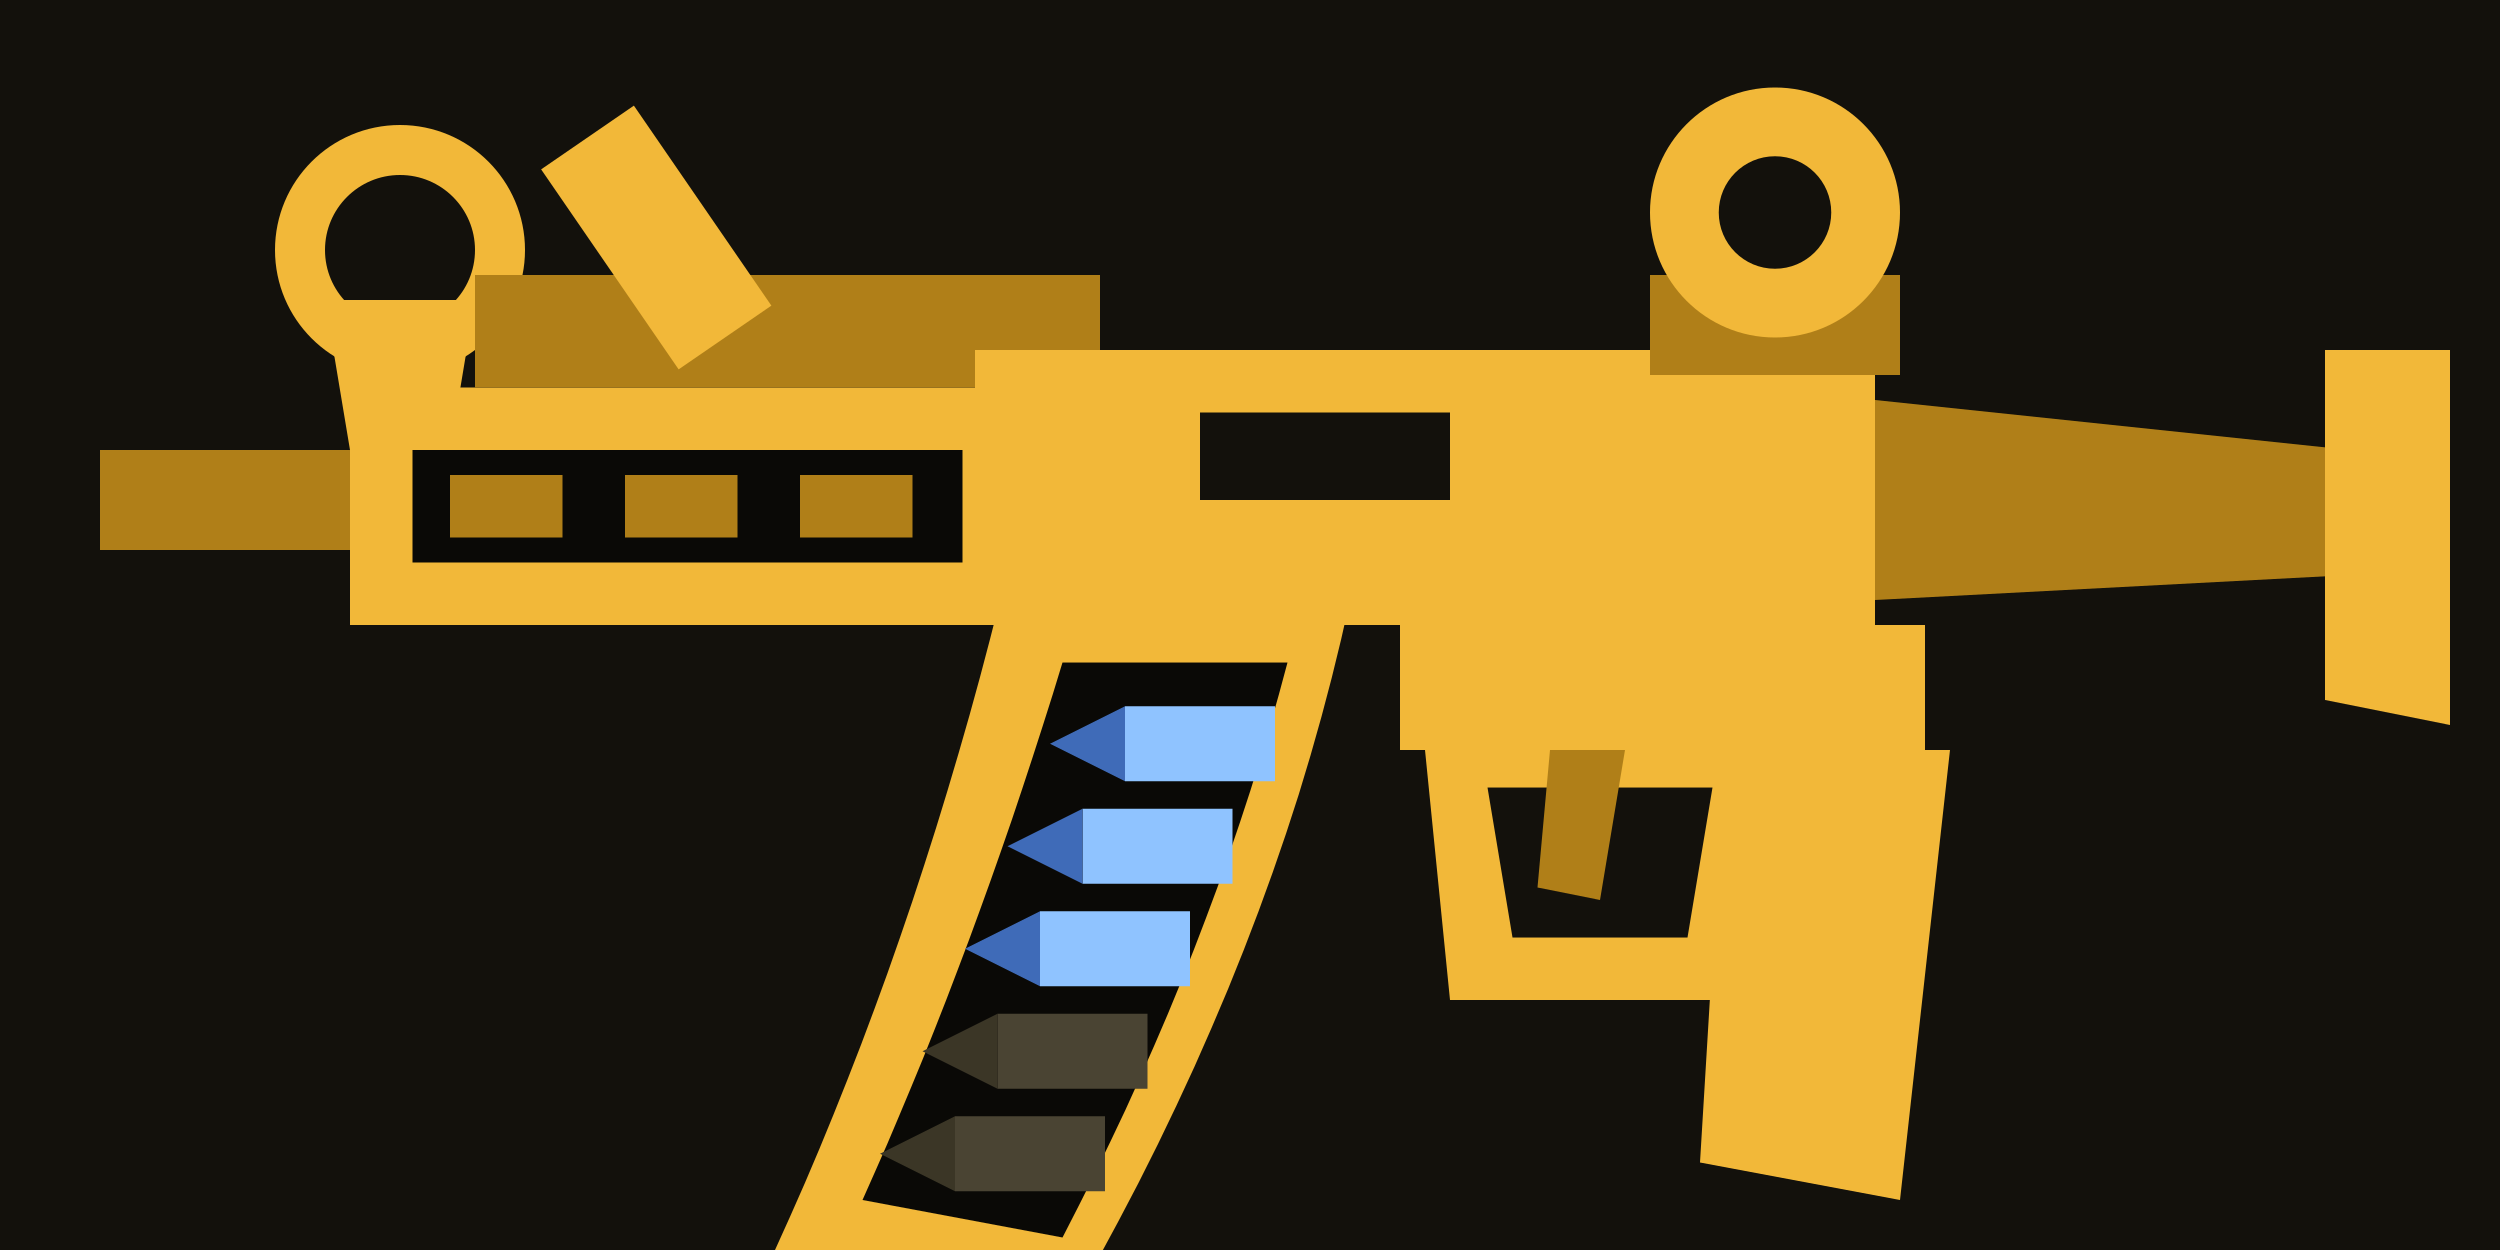
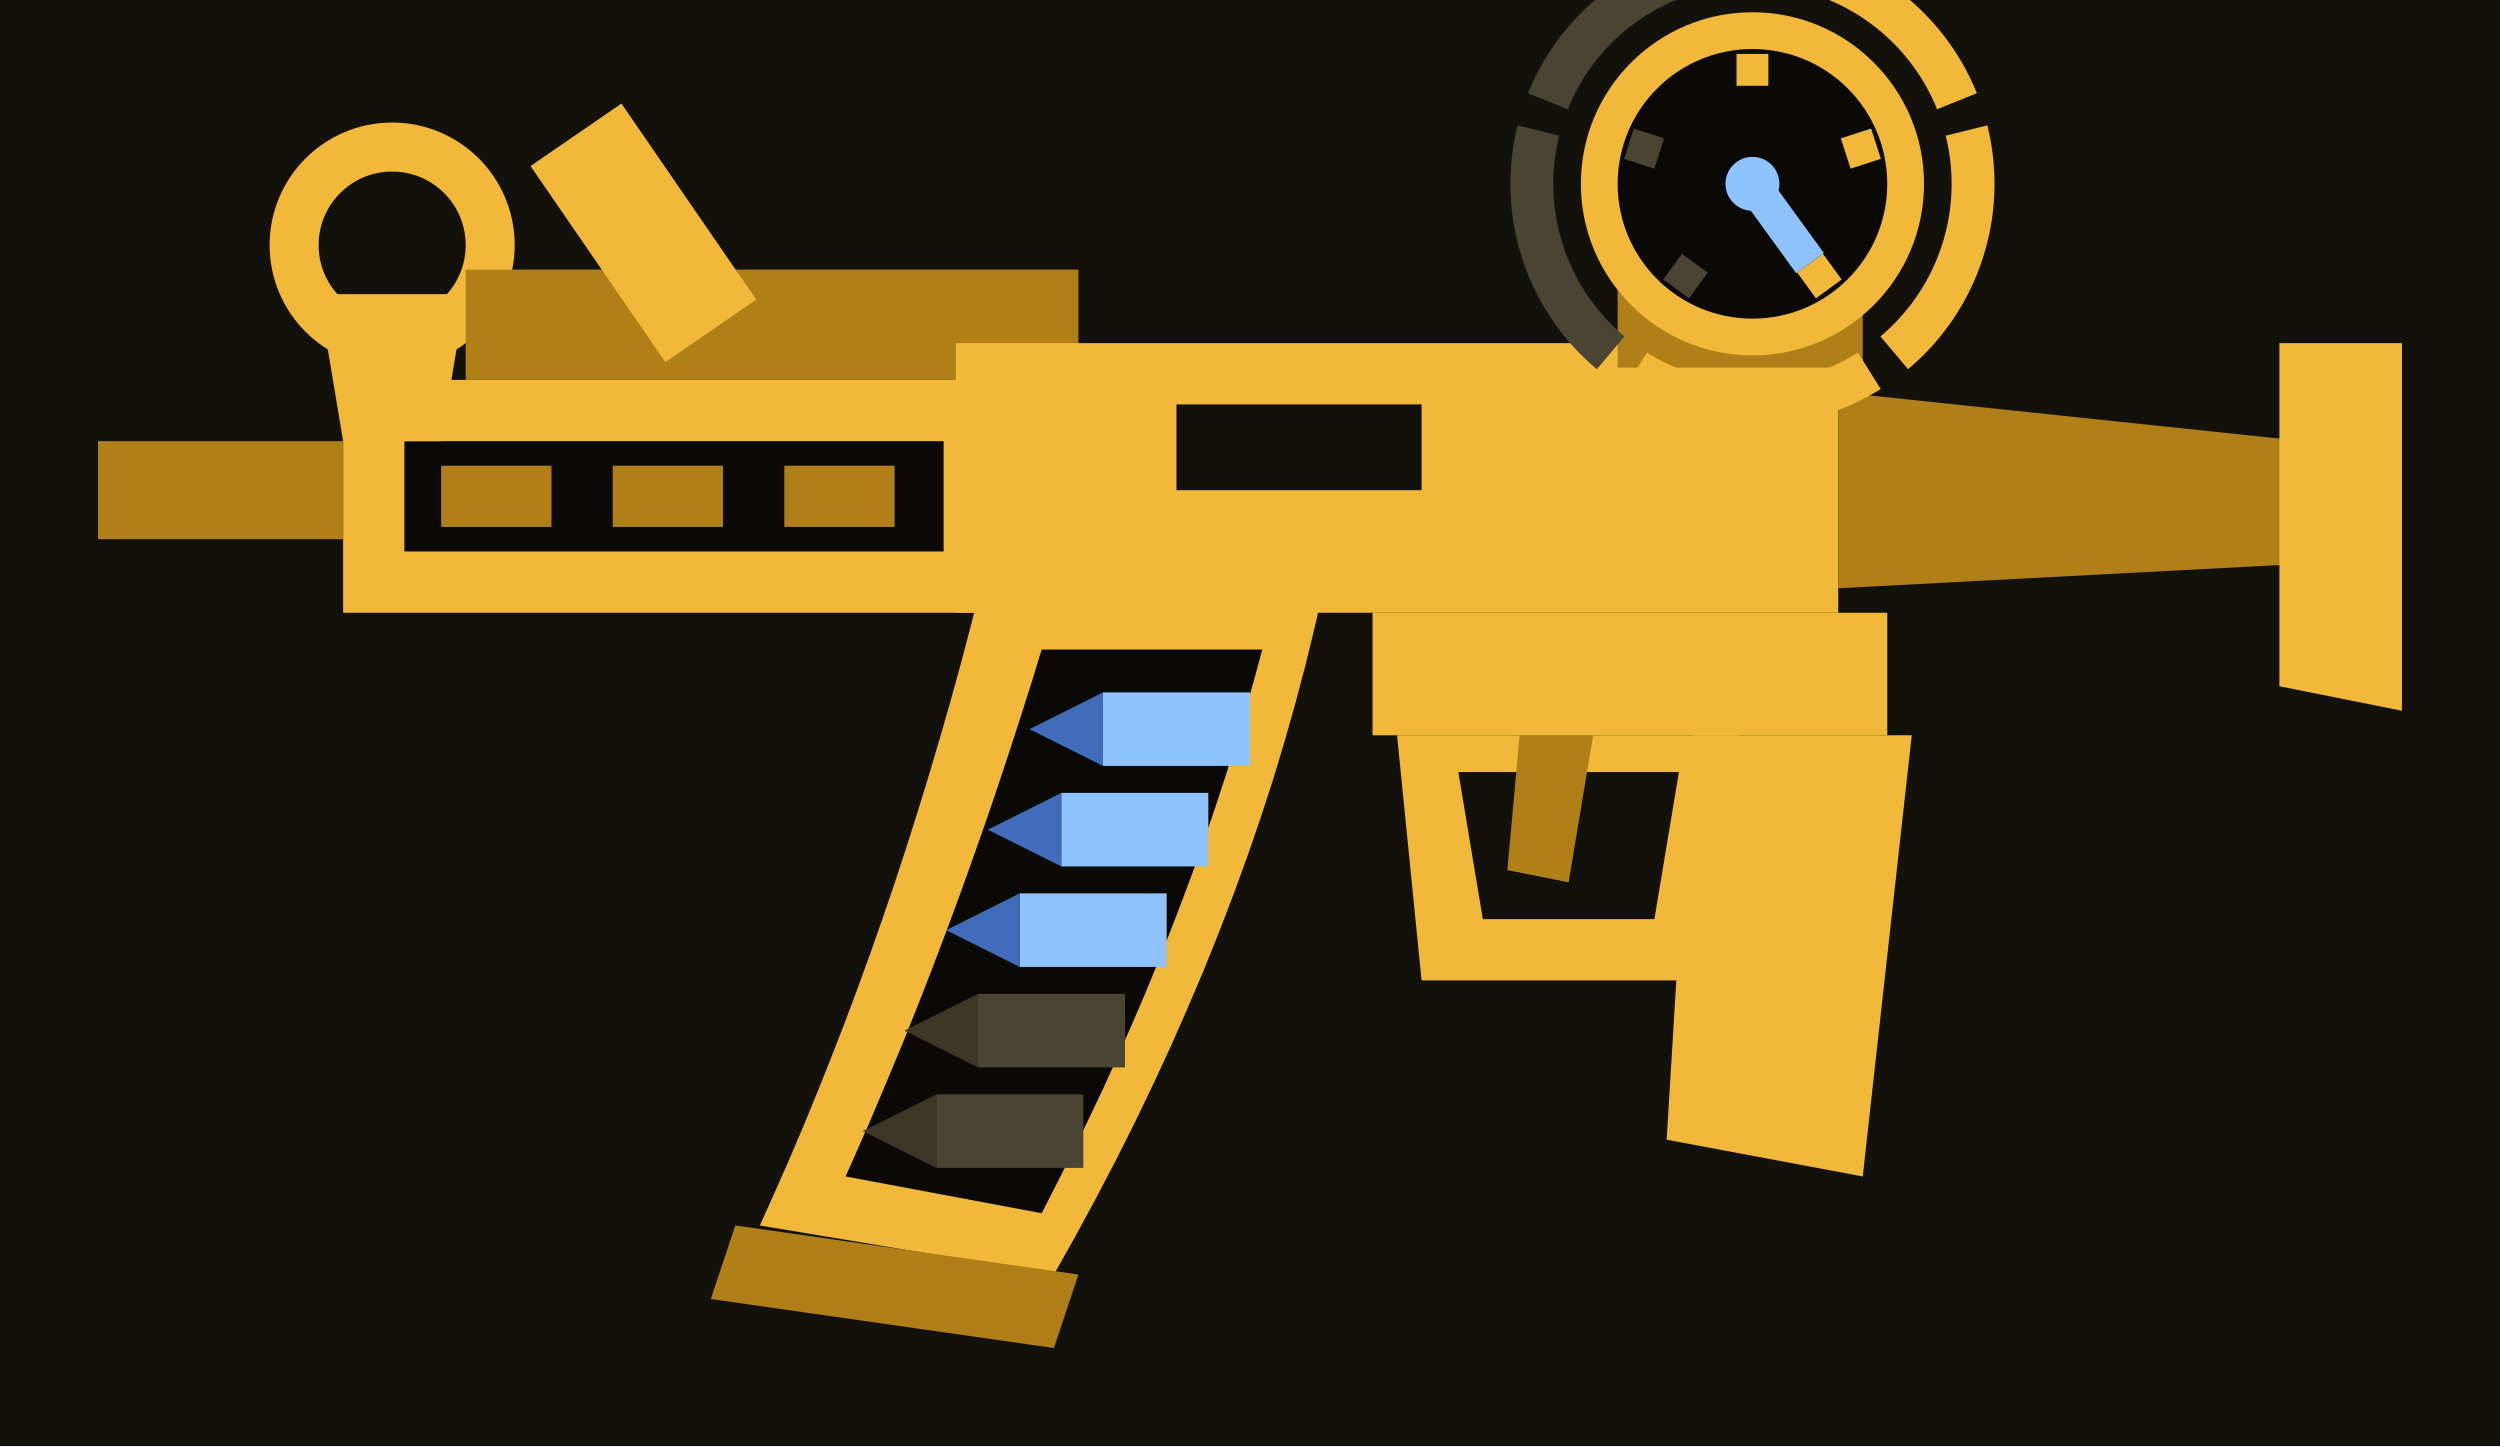
- <svg xmlns="http://www.w3.org/2000/svg" viewBox="0 0 200 100" role="img">
-   <rect width="200" height="100" fill="#13110c" />
+ <svg xmlns="http://www.w3.org/2000/svg" viewBox="0 0 204 118" role="img">
+   <rect width="204" height="118" fill="#13110c" />
  <polygon points="28.00,31.00 82.00,31.00 82.00,50.00 28.00,50.00" fill="#f2b839" />
  <polygon points="33.00,36.00 77.00,36.00 77.00,45.00 33.00,45.00" fill="#0a0906" />
  <polygon points="36.00,38.00 45.00,38.00 45.00,43.00 36.00,43.00" fill="#b07f18" />
  <polygon points="50.00,38.00 59.00,38.00 59.00,43.00 50.00,43.00" fill="#b07f18" />
  <polygon points="64.00,38.00 73.00,38.00 73.00,43.00 64.00,43.00" fill="#b07f18" />
  <polygon points="8.00,36.00 28.00,36.00 28.00,44.00 8.00,44.00" fill="#b07f18" />
  <polygon points="26.00,24.00 38.00,24.00 36.00,36.00 28.00,36.00" fill="#f2b839" />
  <circle cx="32.00" cy="20.00" r="8.00" fill="none" stroke="#f2b839" stroke-width="4.00" />
  <polygon points="38.00,22.00 88.00,22.00 88.00,31.00 38.00,31.00" fill="#b07f18" />
  <polygon points="61.71,24.45 50.71,8.45 43.29,13.55 54.29,29.55" fill="#f2b839" />
  <polygon points="78.00,28.00 150.00,28.00 150.00,50.00 78.00,50.00" fill="#f2b839" />
  <polygon points="96.00,33.00 116.00,33.00 116.00,40.00 96.00,40.00" fill="#13110c" />
  <polygon points="132.00,22.00 152.00,22.00 152.00,30.00 132.00,30.00" fill="#b07f18" />
-   <circle cx="142.00" cy="17.00" r="10.00" fill="#f2b839" />
-   <circle cx="142.00" cy="17.00" r="4.50" fill="#13110c" />
  <polygon points="112.00,50.00 154.00,50.00 154.00,60.00 112.00,60.00" fill="#f2b839" />
  <polygon points="114.00,60.00 142.00,60.00 140.00,80.00 116.00,80.00" fill="#f2b839" />
  <polygon points="119.00,63.00 137.00,63.00 135.00,75.00 121.00,75.00" fill="#13110c" />
  <polygon points="124.00,60.00 130.00,60.00 128.00,72.00 123.00,71.00" fill="#b07f18" />
  <polygon points="138.00,60.00 156.00,60.00 152.00,96.00 136.00,93.00" fill="#f2b839" />
  <polygon points="150.00,32.00 188.00,36.00 188.00,46.00 150.00,48.00" fill="#b07f18" />
  <polygon points="186.00,28.00 196.00,28.00 196.00,58.00 186.00,56.00" fill="#f2b839" />
+   <path d="M 144.26 -2.96 A 18.00 18.00 0 0 1 159.69 8.26" fill="none" stroke="#f2b839" stroke-width="3.50" stroke-linecap="butt" />
+   <path d="M 160.47 10.65 A 18.00 18.00 0 0 1 154.57 28.79" fill="none" stroke="#f2b839" stroke-width="3.50" stroke-linecap="butt" />
+   <path d="M 152.54 30.26 A 18.00 18.00 0 0 1 133.46 30.26" fill="none" stroke="#f2b839" stroke-width="3.50" stroke-linecap="butt" />
+   <path d="M 131.43 28.79 A 18.00 18.00 0 0 1 125.53 10.65" fill="none" stroke="#4a4433" stroke-width="3.50" stroke-linecap="butt" />
+   <path d="M 126.31 8.26 A 18.00 18.00 0 0 1 141.74 -2.96" fill="none" stroke="#4a4433" stroke-width="3.50" stroke-linecap="butt" />
+   <circle cx="143.00" cy="15.00" r="14.00" fill="#f2b839" />
+   <circle cx="143.00" cy="15.00" r="11.00" fill="#0a0906" />
+   <polygon points="144.30,7.00 144.30,4.40 141.70,4.40 141.70,7.00" fill="#f2b839" />
+   <polygon points="151.01,13.76 153.48,12.96 152.68,10.49 150.21,11.29" fill="#f2b839" />
+   <polygon points="146.65,22.24 148.18,24.34 150.28,22.81 148.75,20.71" fill="#f2b839" />
+   <polygon points="137.25,20.71 135.72,22.81 137.82,24.34 139.35,22.24" fill="#4a4433" />
+   <polygon points="135.79,11.29 133.32,10.49 132.52,12.96 134.99,13.76" fill="#4a4433" />
+   <polygon points="141.87,15.82 146.57,22.30 148.83,20.65 144.13,14.18" fill="#8fc3ff" />
+   <circle cx="143.00" cy="15.00" r="2.20" fill="#8fc3ff" />
  <polygon points="80.00,48.00 80.00,48.00 79.21,51.10 78.40,54.17 77.56,57.22 76.69,60.25 75.80,63.25 74.89,66.22 73.95,69.17 72.99,72.10 72.00,75.00 70.99,77.88 69.95,80.73 68.89,83.56 67.80,86.36 66.69,89.14 65.56,91.89 64.40,94.62 63.21,97.32 62.00,100.00 86.00,104.00 108.00,48.00 107.30,51.11 106.54,54.22 105.72,57.33 104.84,60.44 103.90,63.56 102.89,66.67 101.82,69.78 100.69,72.89 99.50,76.00 98.25,79.11 96.93,82.22 95.56,85.33 94.12,88.44 92.62,91.56 91.06,94.67 89.43,97.78 87.75,100.89 86.00,104.00 108.00,48.00" fill="#f2b839" />
  <polygon points="85.00,53.00 85.00,53.00 84.22,55.55 83.42,58.07 82.61,60.58 81.79,63.07 80.96,65.55 80.11,68.00 79.25,70.44 78.38,72.85 77.50,75.25 76.60,77.63 75.70,79.99 74.78,82.33 73.85,84.66 72.90,86.96 71.94,89.25 70.98,91.52 69.99,93.77 69.00,96.00 85.00,99.00 103.00,53.00 102.31,55.56 101.59,58.11 100.83,60.67 100.04,63.22 99.20,65.78 98.33,68.33 97.43,70.89 96.48,73.44 95.50,76.00 94.48,78.56 93.43,81.11 92.33,83.67 91.20,86.22 90.04,88.78 88.83,91.33 87.59,93.89 86.31,96.44 85.00,99.00 103.00,53.00" fill="#0a0906" />
  <polygon points="90.00,56.50 102.00,56.50 102.00,62.50 90.00,62.50" fill="#8fc3ff" />
  <polygon points="90.00,56.50 90.00,62.50 84.00,59.50" fill="#3f6bb8" />
  <polygon points="86.60,64.70 98.60,64.70 98.60,70.70 86.60,70.70" fill="#8fc3ff" />
  <polygon points="86.60,64.70 86.60,70.70 80.60,67.70" fill="#3f6bb8" />
  <polygon points="83.20,72.90 95.20,72.90 95.20,78.90 83.20,78.90" fill="#8fc3ff" />
  <polygon points="83.20,72.90 83.20,78.90 77.20,75.90" fill="#3f6bb8" />
  <polygon points="79.80,81.10 91.80,81.10 91.80,87.10 79.80,87.10" fill="#4a4433" />
  <polygon points="79.80,81.10 79.80,87.10 73.80,84.10" fill="#3b3626" />
  <polygon points="76.40,89.30 88.40,89.30 88.40,95.30 76.40,95.30" fill="#4a4433" />
  <polygon points="76.40,89.30 76.40,95.30 70.40,92.30" fill="#3b3626" />
  <polygon points="60.00,100.00 88.00,104.00 86.00,110.00 58.00,106.00" fill="#b07f18" />
</svg>
